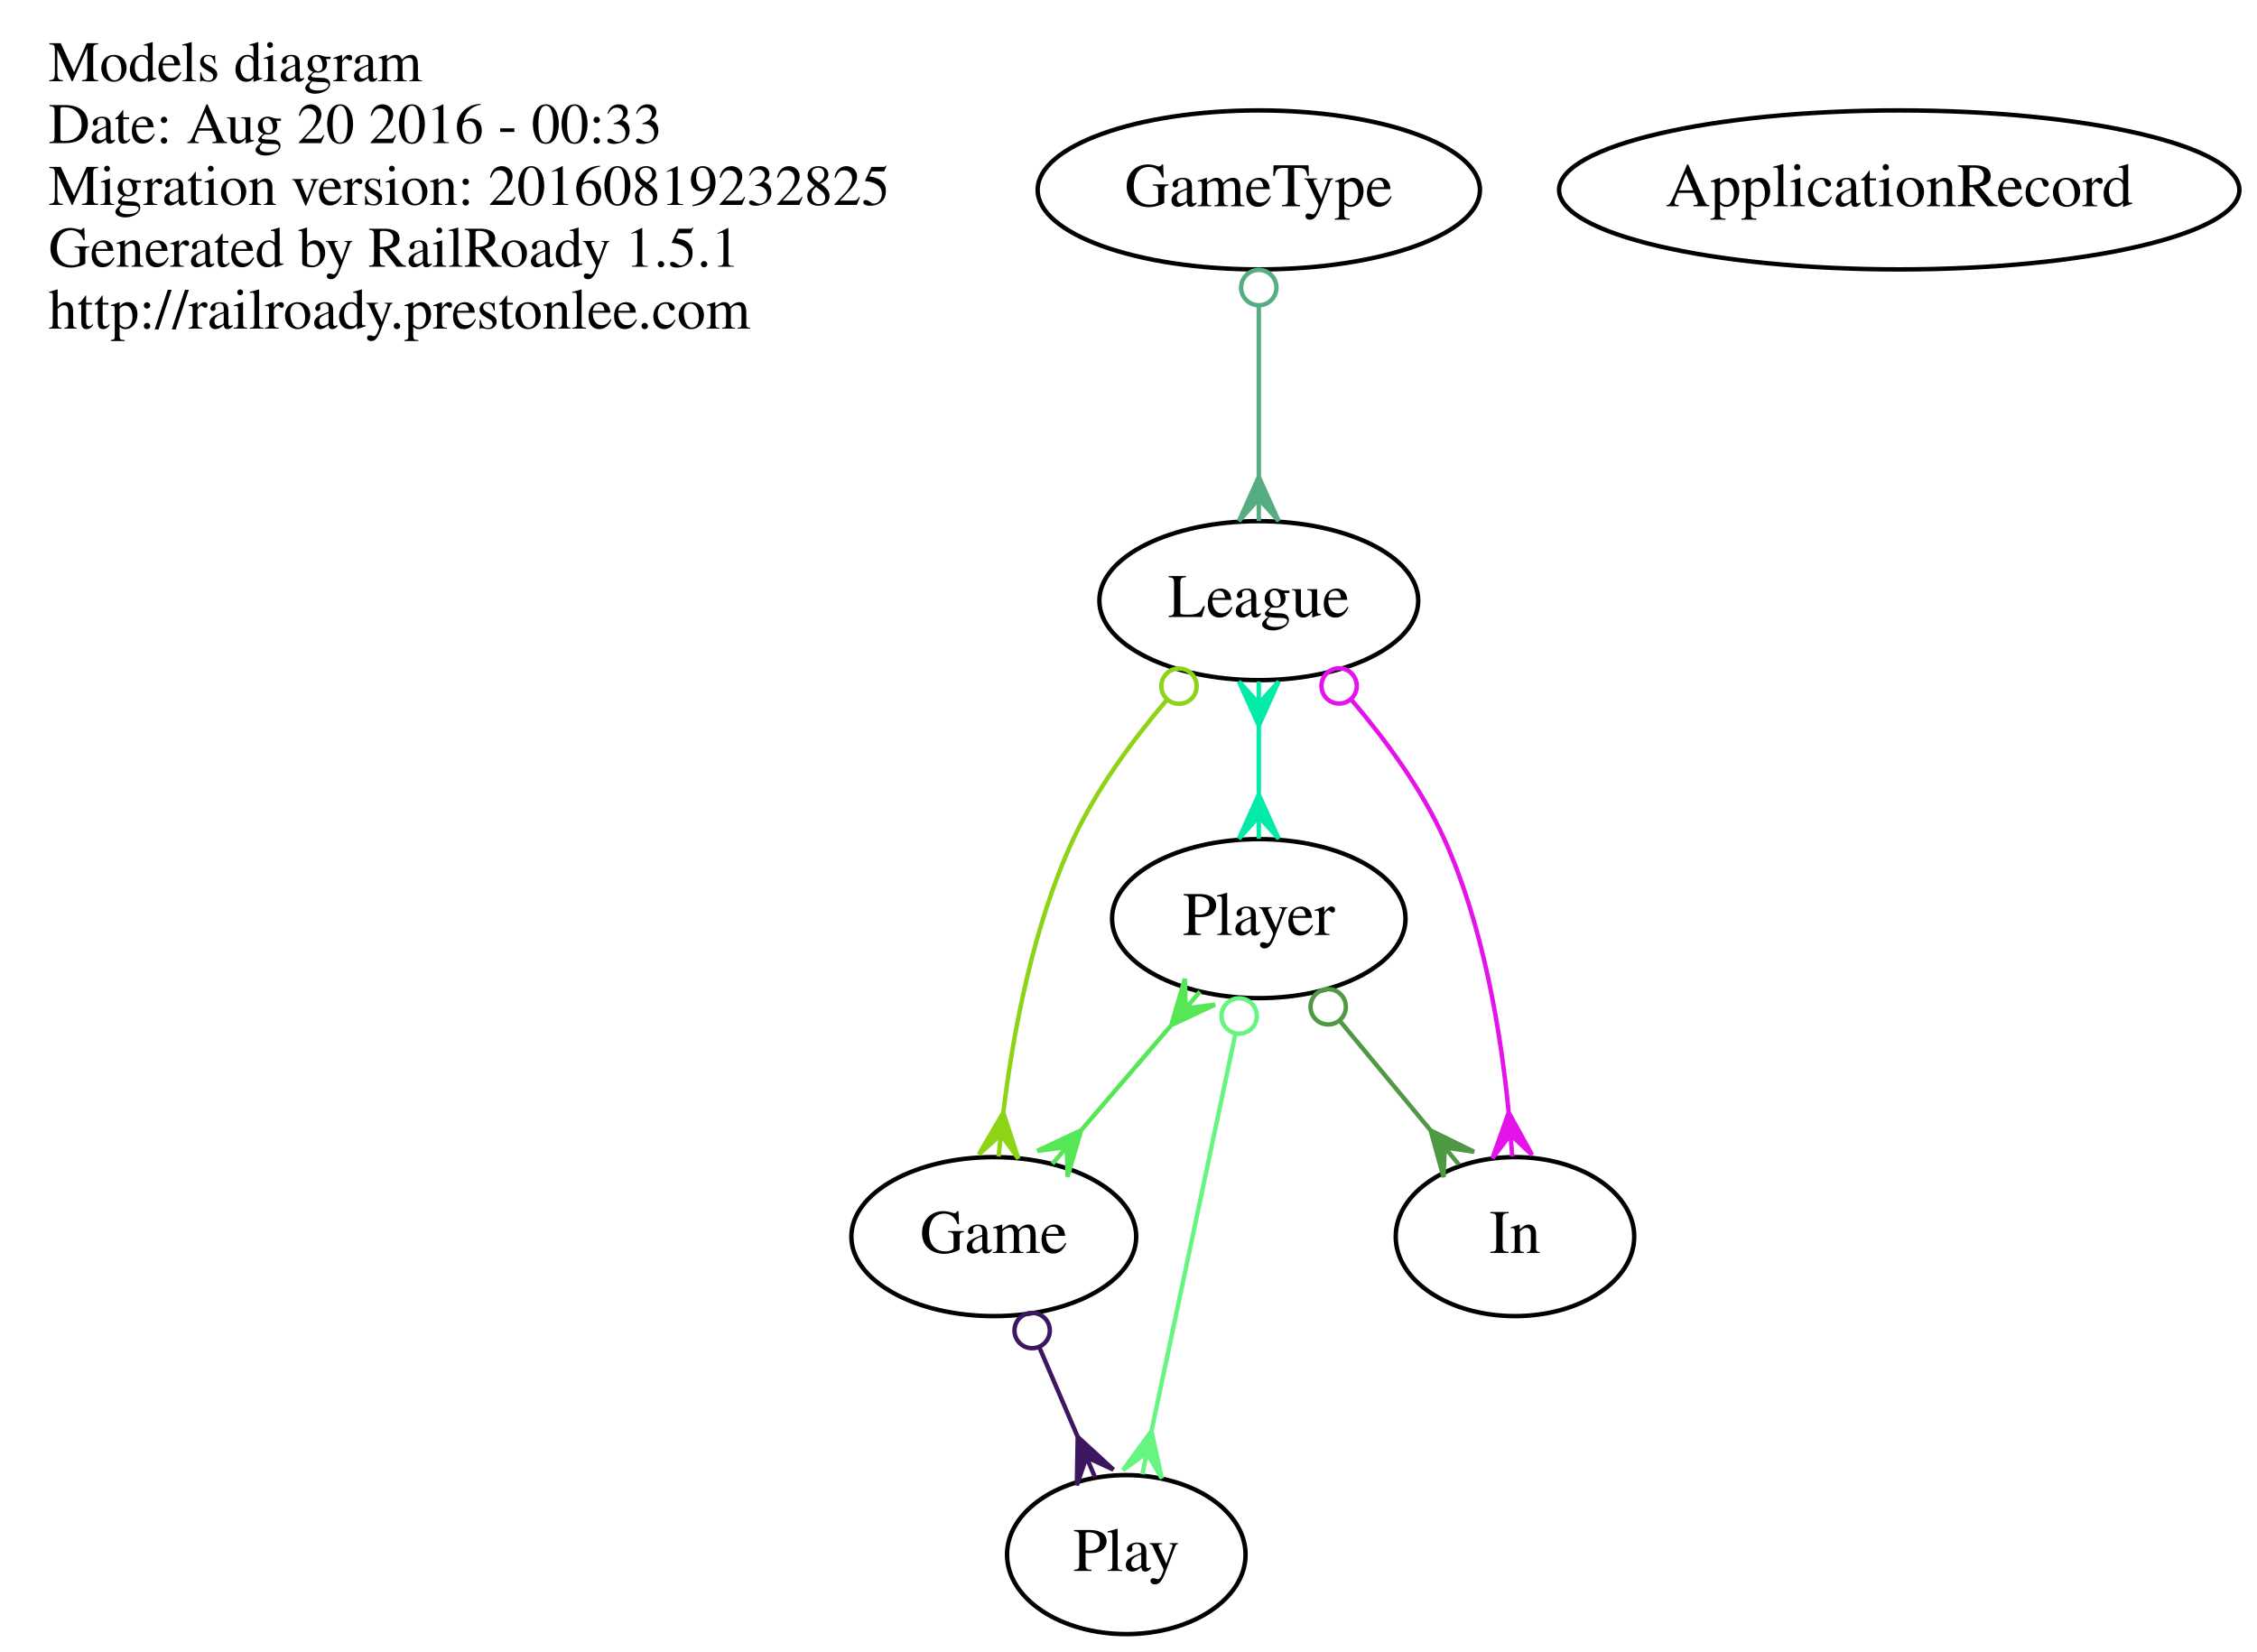
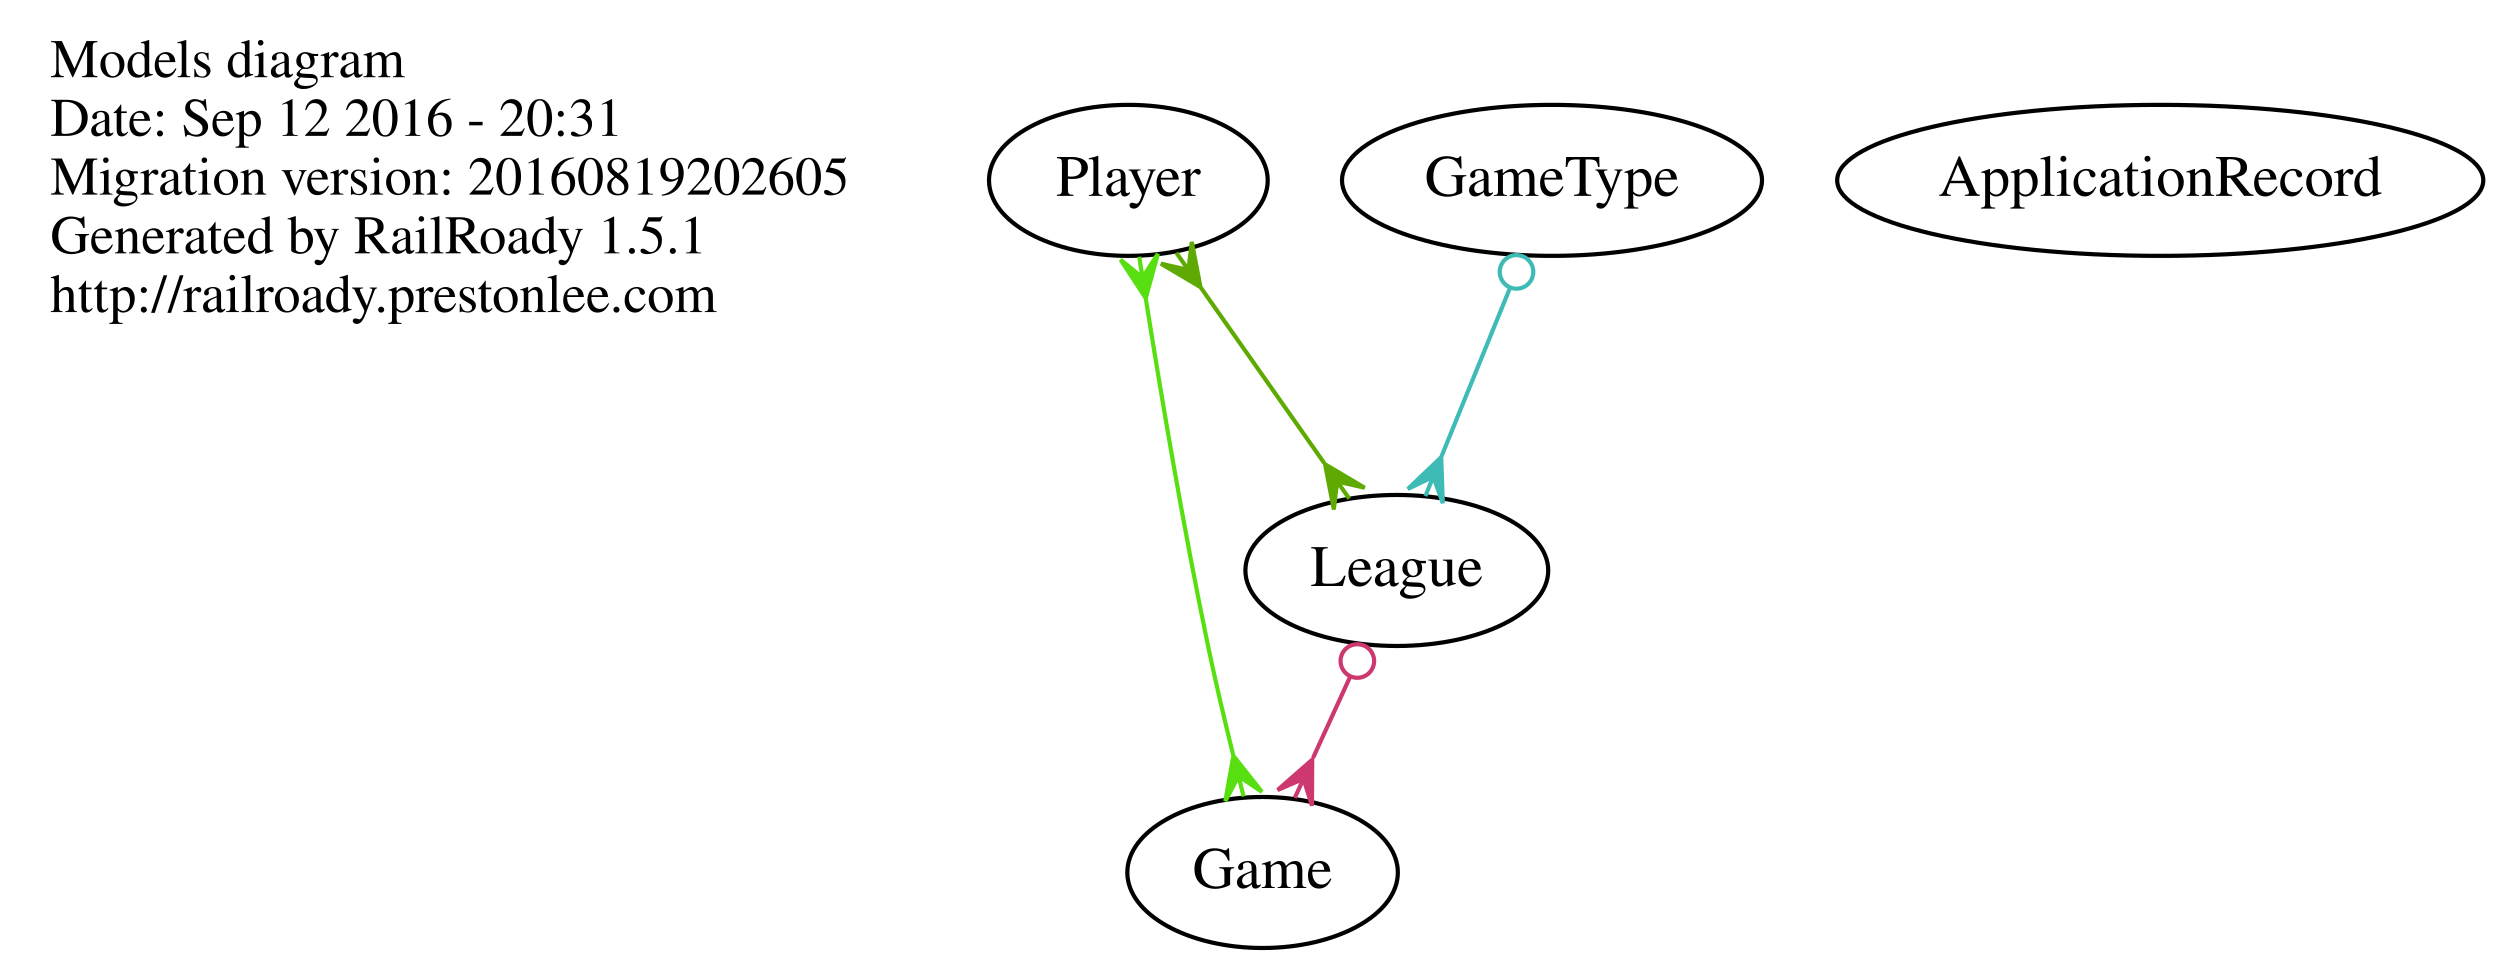
- <svg xmlns="http://www.w3.org/2000/svg" width="511pt" height="374pt" viewBox="0.00 0.00 511.00 374.00">
-   <g id="graph0" class="graph" transform="scale(1 1) rotate(0) translate(4 370)">
-     <polygon fill="none" stroke="none" points="-4,4 -4,-370 507,-370 507,4 -4,4" />
+ <svg xmlns="http://www.w3.org/2000/svg" width="596pt" height="230pt" viewBox="0.00 0.00 596.00 230.00">
+   <g id="graph0" class="graph" transform="scale(1 1) rotate(0) translate(4 226)">
+     <polygon fill="none" stroke="none" points="-4,4 -4,-226 592,-226 592,4 -4,4" />
    <g id="node1" class="node">
-       <text text-anchor="start" x="7" y="-351.6" font-family="Times,serif" font-size="13.00">Models diagram</text>
-       <text text-anchor="start" x="7" y="-337.6" font-family="Times,serif" font-size="13.00">Date: Aug 20 2016 - 00:33</text>
-       <text text-anchor="start" x="7" y="-323.6" font-family="Times,serif" font-size="13.00">Migration version: 20160819232825</text>
-       <text text-anchor="start" x="7" y="-309.6" font-family="Times,serif" font-size="13.00">Generated by RailRoady 1.5.1</text>
-       <text text-anchor="start" x="7" y="-295.6" font-family="Times,serif" font-size="13.00">http://railroady.prestonlee.com</text>
+       <text text-anchor="start" x="8" y="-207.6" font-family="Times,serif" font-size="13.00">Models diagram</text>
+       <text text-anchor="start" x="8" y="-193.6" font-family="Times,serif" font-size="13.00">Date: Sep 12 2016 - 20:31</text>
+       <text text-anchor="start" x="8" y="-179.6" font-family="Times,serif" font-size="13.00">Migration version: 20160819202605</text>
+       <text text-anchor="start" x="8" y="-165.6" font-family="Times,serif" font-size="13.00">Generated by RailRoady 1.5.1</text>
+       <text text-anchor="start" x="8" y="-151.6" font-family="Times,serif" font-size="13.00">http://railroady.prestonlee.com</text>
    </g>
    <g id="node2" class="node">
-       <ellipse fill="none" stroke="black" cx="281" cy="-162" rx="33.221" ry="18" />
-       <text text-anchor="middle" x="281" y="-158.3" font-family="Times,serif" font-size="14.00">Player</text>
+       <ellipse fill="none" stroke="black" cx="265" cy="-183" rx="33.221" ry="18" />
+       <text text-anchor="middle" x="265" y="-179.3" font-family="Times,serif" font-size="14.00">Player</text>
    </g>
    <g id="node3" class="node">
-       <ellipse fill="none" stroke="black" cx="251" cy="-18" rx="27" ry="18" />
-       <text text-anchor="middle" x="251" y="-14.3" font-family="Times,serif" font-size="14.00">Play</text>
+       <ellipse fill="none" stroke="black" cx="297" cy="-18" rx="32.246" ry="18" />
+       <text text-anchor="middle" x="297" y="-14.3" font-family="Times,serif" font-size="14.00">Game</text>
+     </g>
+     <g id="edge2" class="edge">
+       <path fill="none" stroke="#57df11" d="M269.176,-154.692C272.718,-132.373 278.147,-100.042 284,-72 285.77,-63.523 287.933,-54.342 289.983,-46.042" />
+       <polygon fill="#57df11" stroke="#57df11" points="269.143,-154.902 263.149,-164.085 268.369,-159.842 267.594,-164.782 267.594,-164.782 267.594,-164.782 268.369,-159.842 272.04,-165.479 269.143,-154.902 269.143,-154.902" />
+       <polygon fill="#57df11" stroke="#57df11" points="290.04,-45.814 296.845,-37.215 291.261,-40.966 292.481,-36.117 292.481,-36.117 292.481,-36.117 291.261,-40.966 288.117,-35.018 290.04,-45.814 290.04,-45.814" />
+     </g>
+     <g id="node5" class="node">
+       <ellipse fill="none" stroke="black" cx="329" cy="-90" rx="36.096" ry="18" />
+       <text text-anchor="middle" x="329" y="-86.3" font-family="Times,serif" font-size="14.00">League</text>
    </g>
    <g id="edge1" class="edge">
-       <path fill="none" stroke="#67f582" d="M275.703,-135.929C270.378,-110.725 262.196,-71.994 256.724,-46.095" />
-       <ellipse fill="none" stroke="#67f582" cx="276.554" cy="-139.958" rx="4" ry="4" />
-       <polygon fill="#67f582" stroke="#67f582" points="256.699,-45.973 259.034,-35.259 255.665,-41.081 254.632,-36.189 254.632,-36.189 254.632,-36.189 255.665,-41.081 250.229,-37.12 256.699,-45.973 256.699,-45.973" />
+       <path fill="none" stroke="#5faa02" d="M282.316,-157.379C291.441,-144.404 302.6,-128.538 311.719,-115.571" />
+       <polygon fill="#5faa02" stroke="#5faa02" points="282.195,-157.551 272.761,-163.142 279.318,-161.641 276.442,-165.731 276.442,-165.731 276.442,-165.731 279.318,-161.641 280.123,-168.32 282.195,-157.551 282.195,-157.551" />
+       <polygon fill="#5faa02" stroke="#5faa02" points="311.904,-115.308 321.338,-109.717 314.781,-111.218 317.657,-107.128 317.657,-107.128 317.657,-107.128 314.781,-111.218 313.976,-104.539 311.904,-115.308 311.904,-115.308" />
    </g>
    <g id="node4" class="node">
-       <ellipse fill="none" stroke="black" cx="221" cy="-90" rx="32.246" ry="18" />
-       <text text-anchor="middle" x="221" y="-86.3" font-family="Times,serif" font-size="14.00">Game</text>
-     </g>
-     <g id="edge2" class="edge">
-       <path fill="none" stroke="#55e756" d="M260.981,-137.644C254.528,-130.116 247.379,-121.776 240.933,-114.255" />
-       <polygon fill="#55e756" stroke="#55e756" points="261.176,-137.872 264.267,-148.393 264.43,-141.668 267.684,-145.465 267.684,-145.465 267.684,-145.465 264.43,-141.668 271.101,-142.536 261.176,-137.872 261.176,-137.872" />
-       <polygon fill="#55e756" stroke="#55e756" points="240.787,-114.084 237.695,-103.563 237.533,-110.288 234.279,-106.492 234.279,-106.492 234.279,-106.492 237.533,-110.288 230.862,-109.42 240.787,-114.084 240.787,-114.084" />
-     </g>
-     <g id="node7" class="node">
-       <ellipse fill="none" stroke="black" cx="339" cy="-90" rx="27" ry="18" />
-       <text text-anchor="middle" x="339" y="-86.3" font-family="Times,serif" font-size="14.00">In</text>
+       <ellipse fill="none" stroke="black" cx="511" cy="-183" rx="77.015" ry="18" />
+       <text text-anchor="middle" x="511" y="-179.3" font-family="Times,serif" font-size="14.00">ApplicationRecord</text>
    </g>
    <g id="edge3" class="edge">
-       <path fill="none" stroke="#4f9943" d="M299.387,-138.808C305.889,-130.961 313.217,-122.118 319.785,-114.19" />
-       <ellipse fill="none" stroke="#4f9943" cx="296.713" cy="-142.036" rx="4" ry="4" />
-       <polygon fill="#4f9943" stroke="#4f9943" points="319.909,-114.04 329.755,-109.211 323.099,-110.19 326.29,-106.34 326.29,-106.34 326.29,-106.34 323.099,-110.19 322.824,-103.469 319.909,-114.04 319.909,-114.04" />
+       <path fill="none" stroke="#cc386f" d="M317.898,-64.714C315.035,-58.451 311.94,-51.68 309.031,-45.319" />
+       <ellipse fill="none" stroke="#cc386f" cx="319.591" cy="-68.417" rx="4" ry="4" />
+       <polygon fill="#cc386f" stroke="#cc386f" points="308.833,-44.884 308.768,-33.918 306.754,-40.336 304.675,-35.789 304.675,-35.789 304.675,-35.789 306.754,-40.336 300.582,-37.66 308.833,-44.884 308.833,-44.884" />
+     </g>
+     <g id="node6" class="node">
+       <ellipse fill="none" stroke="black" cx="366" cy="-183" rx="50.068" ry="18" />
+       <text text-anchor="middle" x="366" y="-179.3" font-family="Times,serif" font-size="14.00">GameType</text>
    </g>
    <g id="edge4" class="edge">
-       <path fill="none" stroke="#3c165f" d="M231.307,-64.95C234.106,-58.418 237.148,-51.322 239.984,-44.703" />
-       <ellipse fill="none" stroke="#3c165f" cx="229.685" cy="-68.734" rx="4" ry="4" />
-       <polygon fill="#3c165f" stroke="#3c165f" points="240.002,-44.661 248.078,-37.243 241.972,-40.066 243.941,-35.47 243.941,-35.47 243.941,-35.47 241.972,-40.066 239.805,-33.697 240.002,-44.661 240.002,-44.661" />
-     </g>
-     <g id="node5" class="node">
-       <ellipse fill="none" stroke="black" cx="426" cy="-327" rx="77.015" ry="18" />
-       <text text-anchor="middle" x="426" y="-323.3" font-family="Times,serif" font-size="14.00">ApplicationRecord</text>
-     </g>
-     <g id="node6" class="node">
-       <ellipse fill="none" stroke="black" cx="281" cy="-234" rx="36.096" ry="18" />
-       <text text-anchor="middle" x="281" y="-230.3" font-family="Times,serif" font-size="14.00">League</text>
-     </g>
-     <g id="edge7" class="edge">
-       <path fill="none" stroke="#03eba9" d="M281,-205.665C281,-200.687 281,-195.491 281,-190.507" />
-       <polygon fill="#03eba9" stroke="#03eba9" points="281,-205.697 276.5,-215.697 281,-210.697 281,-215.697 281,-215.697 281,-215.697 281,-210.697 285.5,-215.697 281,-205.697 281,-205.697" />
-       <polygon fill="#03eba9" stroke="#03eba9" points="281,-190.104 285.5,-180.104 281,-185.104 281,-180.104 281,-180.104 281,-180.104 281,-185.104 276.5,-180.104 281,-190.104 281,-190.104" />
-     </g>
-     <g id="edge5" class="edge">
-       <path fill="none" stroke="#8dd416" d="M260.086,-211.416C252.378,-202.359 244.253,-191.31 239,-180 229.896,-160.399 225.38,-136.268 223.15,-118.08" />
-       <ellipse fill="none" stroke="#8dd416" cx="262.931" cy="-214.636" rx="4" ry="4" />
-       <polygon fill="#8dd416" stroke="#8dd416" points="223.15,-118.08 226.558,-107.657 222.617,-113.108 222.083,-108.137 222.083,-108.137 222.083,-108.137 222.617,-113.108 217.609,-108.617 223.15,-118.08 223.15,-118.08" />
-     </g>
-     <g id="edge6" class="edge">
-       <path fill="none" stroke="#e413ea" d="M302.04,-211.474C309.766,-202.425 317.87,-191.366 323,-180 331.813,-160.475 335.777,-136.479 337.557,-118.325" />
-       <ellipse fill="none" stroke="#e413ea" cx="299.184" cy="-214.692" rx="4" ry="4" />
-       <polygon fill="#e413ea" stroke="#e413ea" points="337.576,-118.096 342.875,-108.496 337.983,-113.113 338.39,-108.129 338.39,-108.129 338.39,-108.129 337.983,-113.113 333.905,-107.763 337.576,-118.096 337.576,-118.096" />
-     </g>
-     <g id="node8" class="node">
-       <ellipse fill="none" stroke="black" cx="281" cy="-327" rx="50.068" ry="18" />
-       <text text-anchor="middle" x="281" y="-323.3" font-family="Times,serif" font-size="14.00">GameType</text>
-     </g>
-     <g id="edge8" class="edge">
-       <path fill="none" stroke="#57ad82" d="M281,-300.729C281,-288.725 281,-274.362 281,-262.129" />
-       <ellipse fill="none" stroke="#57ad82" cx="281" cy="-304.884" rx="4" ry="4" />
-       <polygon fill="#57ad82" stroke="#57ad82" points="281,-262.04 285.5,-252.04 281,-257.04 281,-252.04 281,-252.04 281,-252.04 281,-257.04 276.5,-252.04 281,-262.04 281,-262.04" />
+       <path fill="none" stroke="#3fbbb6" d="M355.879,-157.107C350.843,-144.721 344.756,-129.752 339.65,-117.193" />
+       <ellipse fill="none" stroke="#3fbbb6" cx="357.534" cy="-161.178" rx="4" ry="4" />
+       <polygon fill="#3fbbb6" stroke="#3fbbb6" points="339.57,-116.996 339.972,-106.037 337.686,-112.364 335.803,-107.732 335.803,-107.732 335.803,-107.732 337.686,-112.364 331.635,-109.427 339.57,-116.996 339.57,-116.996" />
    </g>
  </g>
</svg>
